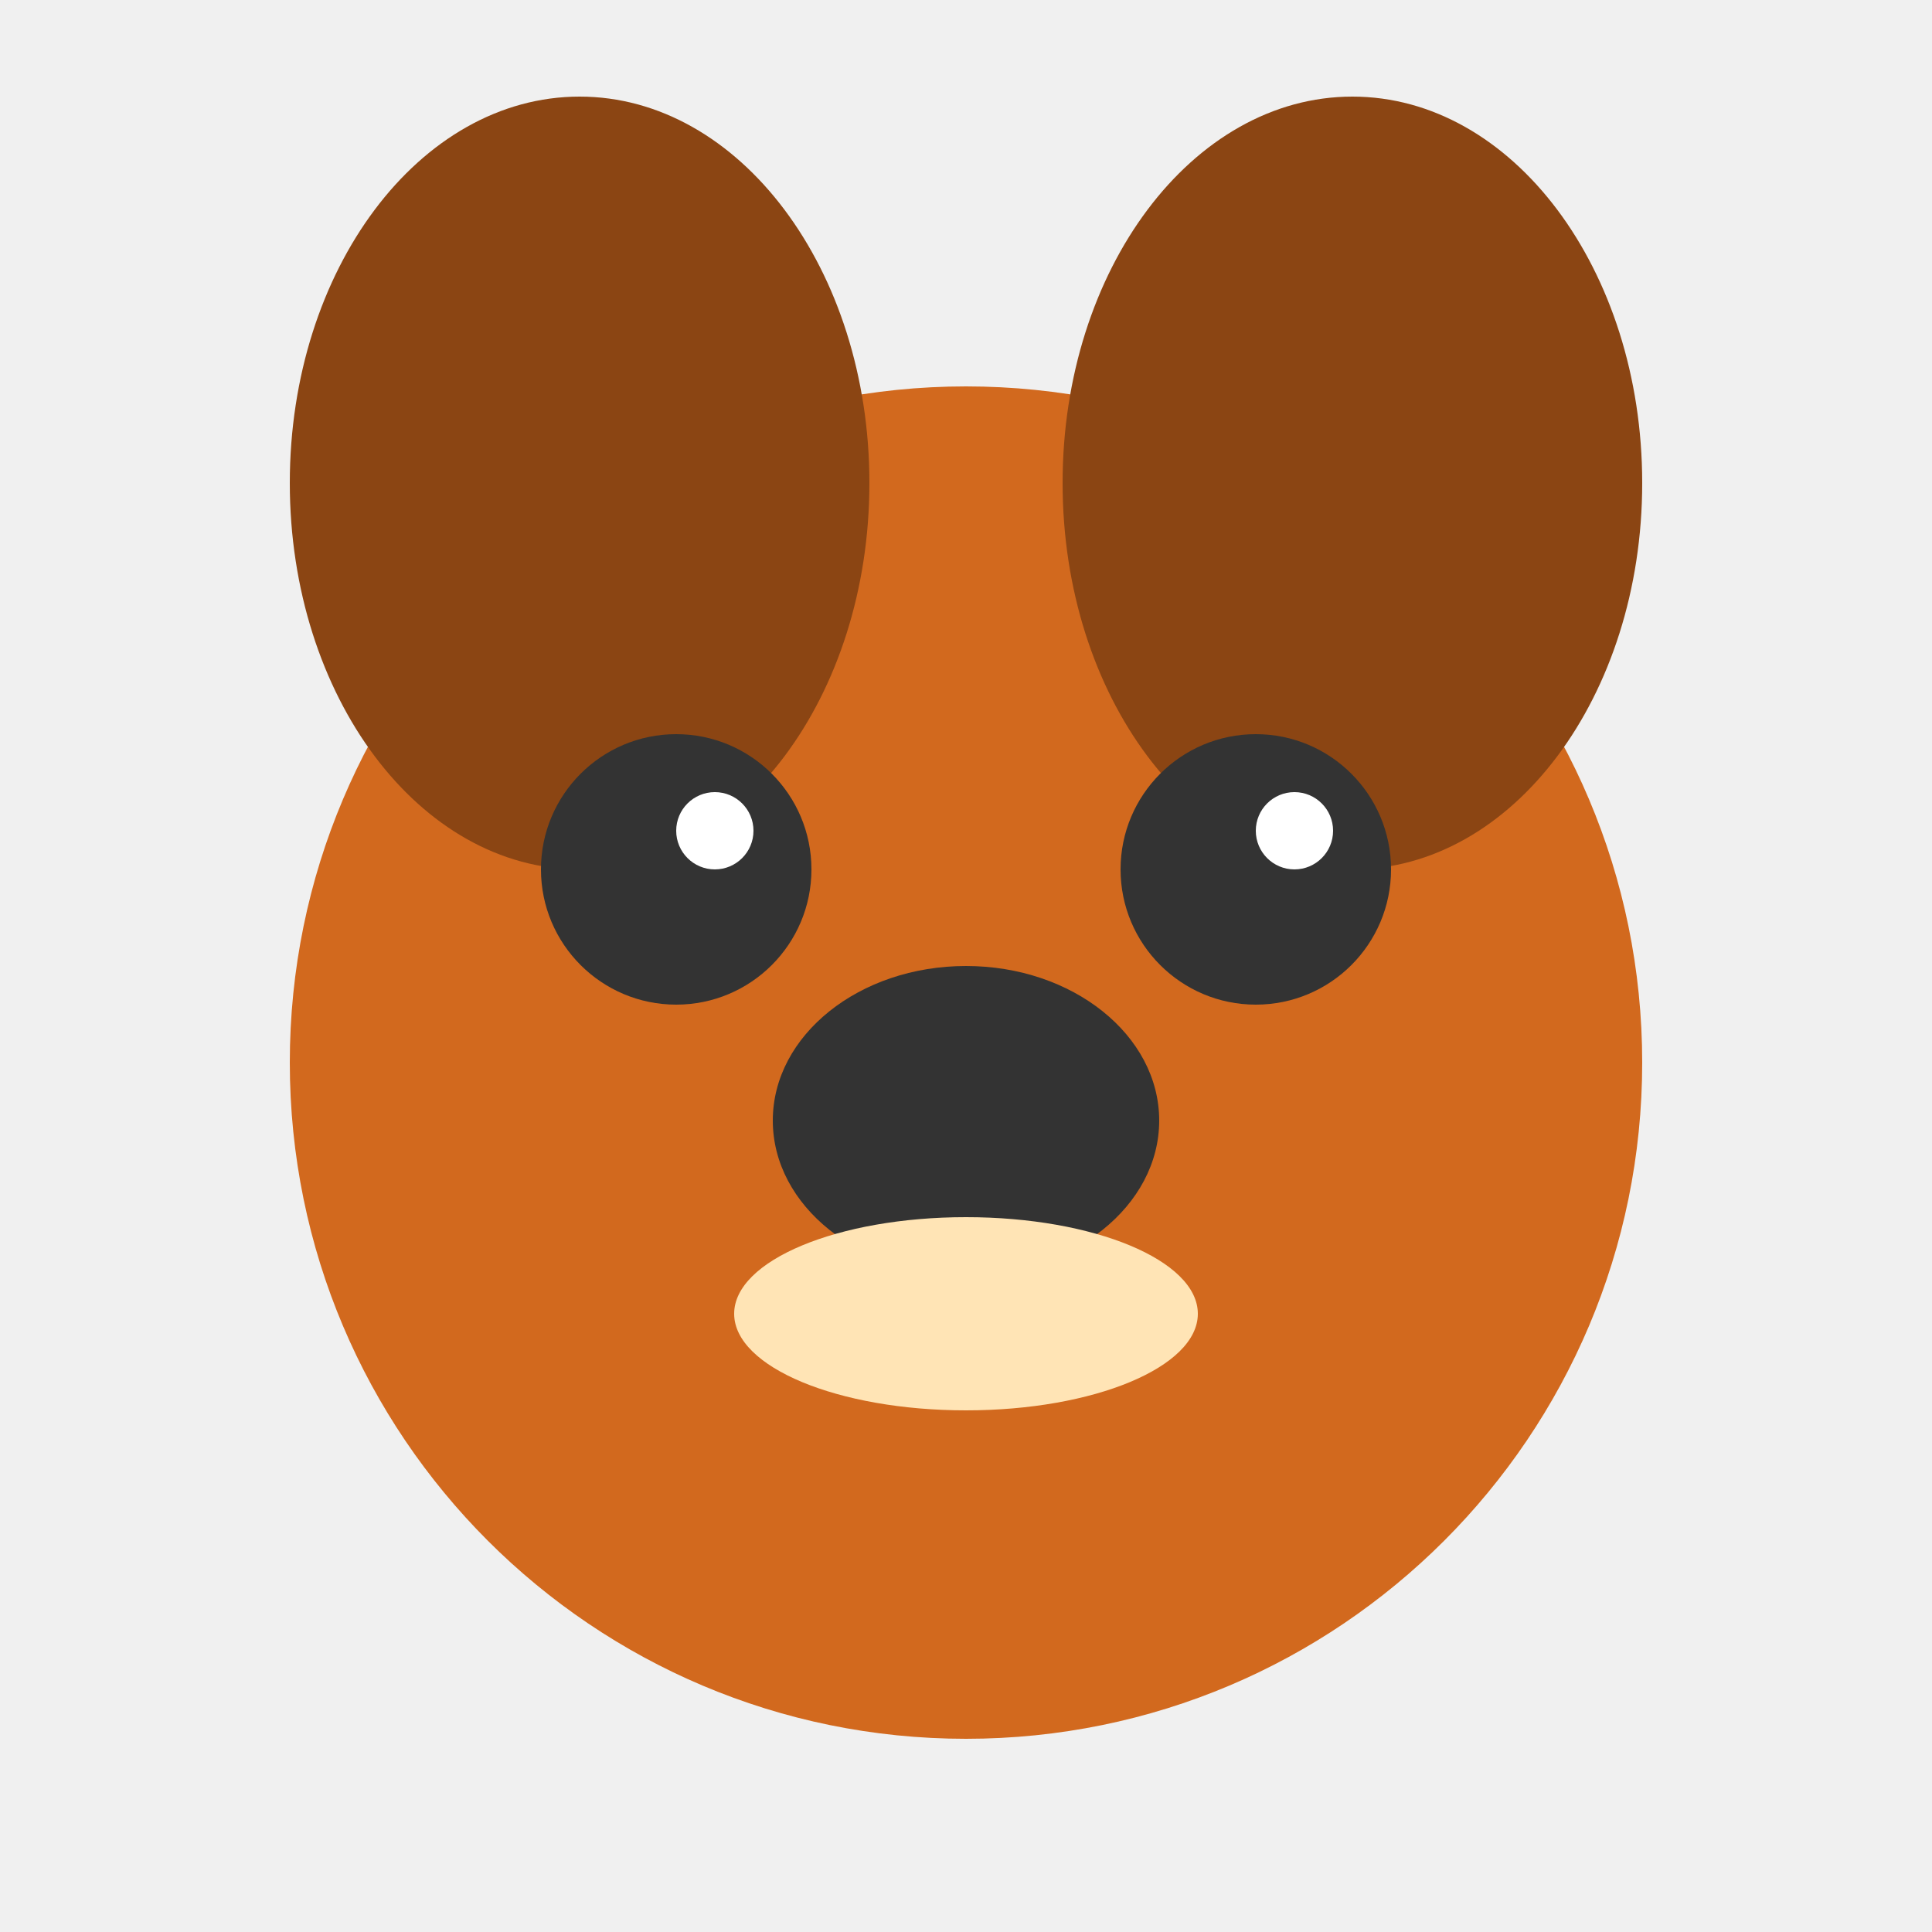
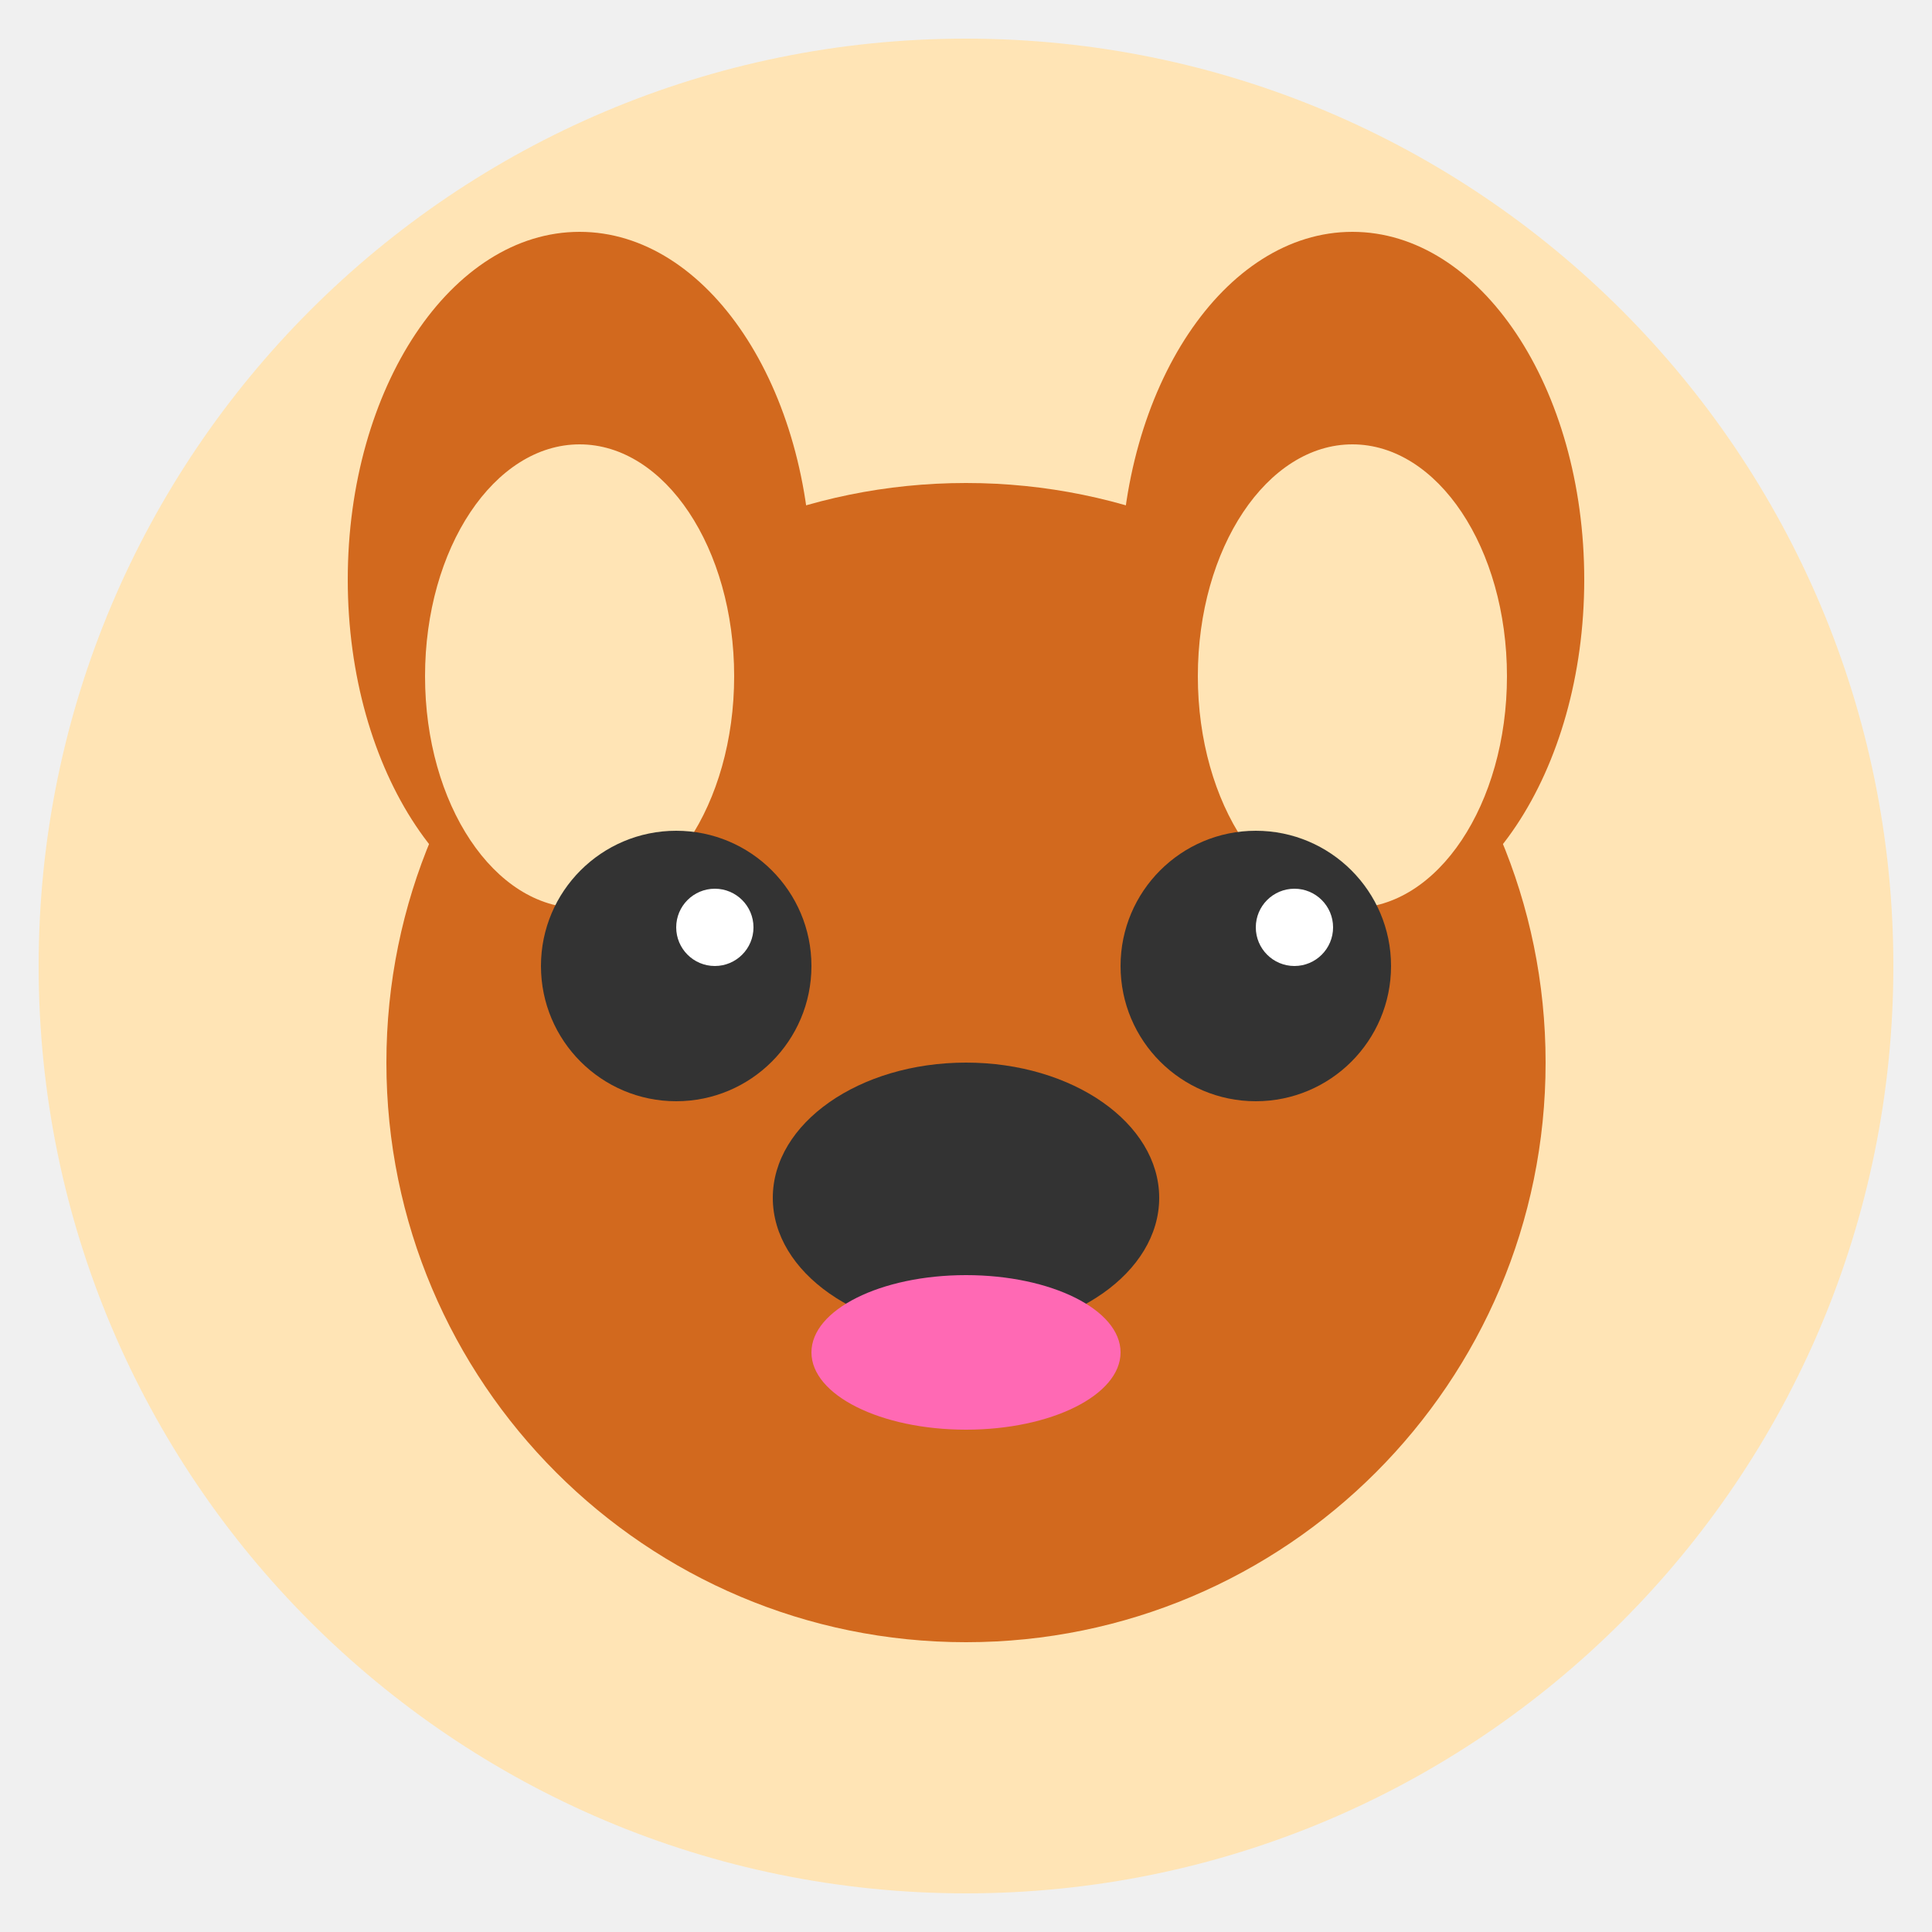
<svg xmlns="http://www.w3.org/2000/svg" width="100" height="100" viewBox="0 0 100 100">
-   <circle cx="50" cy="55" r="35" fill="#D2691E" />
-   <ellipse cx="30" cy="25" rx="15" ry="20" fill="#8B4513" />
-   <ellipse cx="70" cy="25" rx="15" ry="20" fill="#8B4513" />
-   <circle cx="35" cy="45" r="7" fill="#333" />
-   <circle cx="65" cy="45" r="7" fill="#333" />
-   <circle cx="37" cy="43" r="2" fill="#FFF" />
-   <circle cx="67" cy="43" r="2" fill="#FFF" />
-   <ellipse cx="50" cy="58" rx="10" ry="8" fill="#333" />
-   <ellipse cx="50" cy="68" rx="12" ry="5" fill="#FFE4B5" />
+   <circle cx="50" cy="50" r="48" fill="#FFE4B5" />
+   <circle cx="50" cy="55" r="30" fill="#D2691E" />
+   <ellipse cx="30" cy="30" rx="12" ry="18" fill="#D2691E" />
+   <ellipse cx="70" cy="30" rx="12" ry="18" fill="#D2691E" />
+   <ellipse cx="30" cy="35" rx="8" ry="12" fill="#FFE4B5" />
+   <ellipse cx="70" cy="35" rx="8" ry="12" fill="#FFE4B5" />
+   <circle cx="35" cy="50" r="7" fill="#333" />
+   <circle cx="65" cy="50" r="7" fill="#333" />
+   <circle cx="37" cy="48" r="2" fill="#FFF" />
+   <circle cx="67" cy="48" r="2" fill="#FFF" />
+   <ellipse cx="50" cy="62" rx="10" ry="7" fill="#333" />
+   <ellipse cx="50" cy="70" rx="8" ry="4" fill="#FF69B4" />
</svg>
